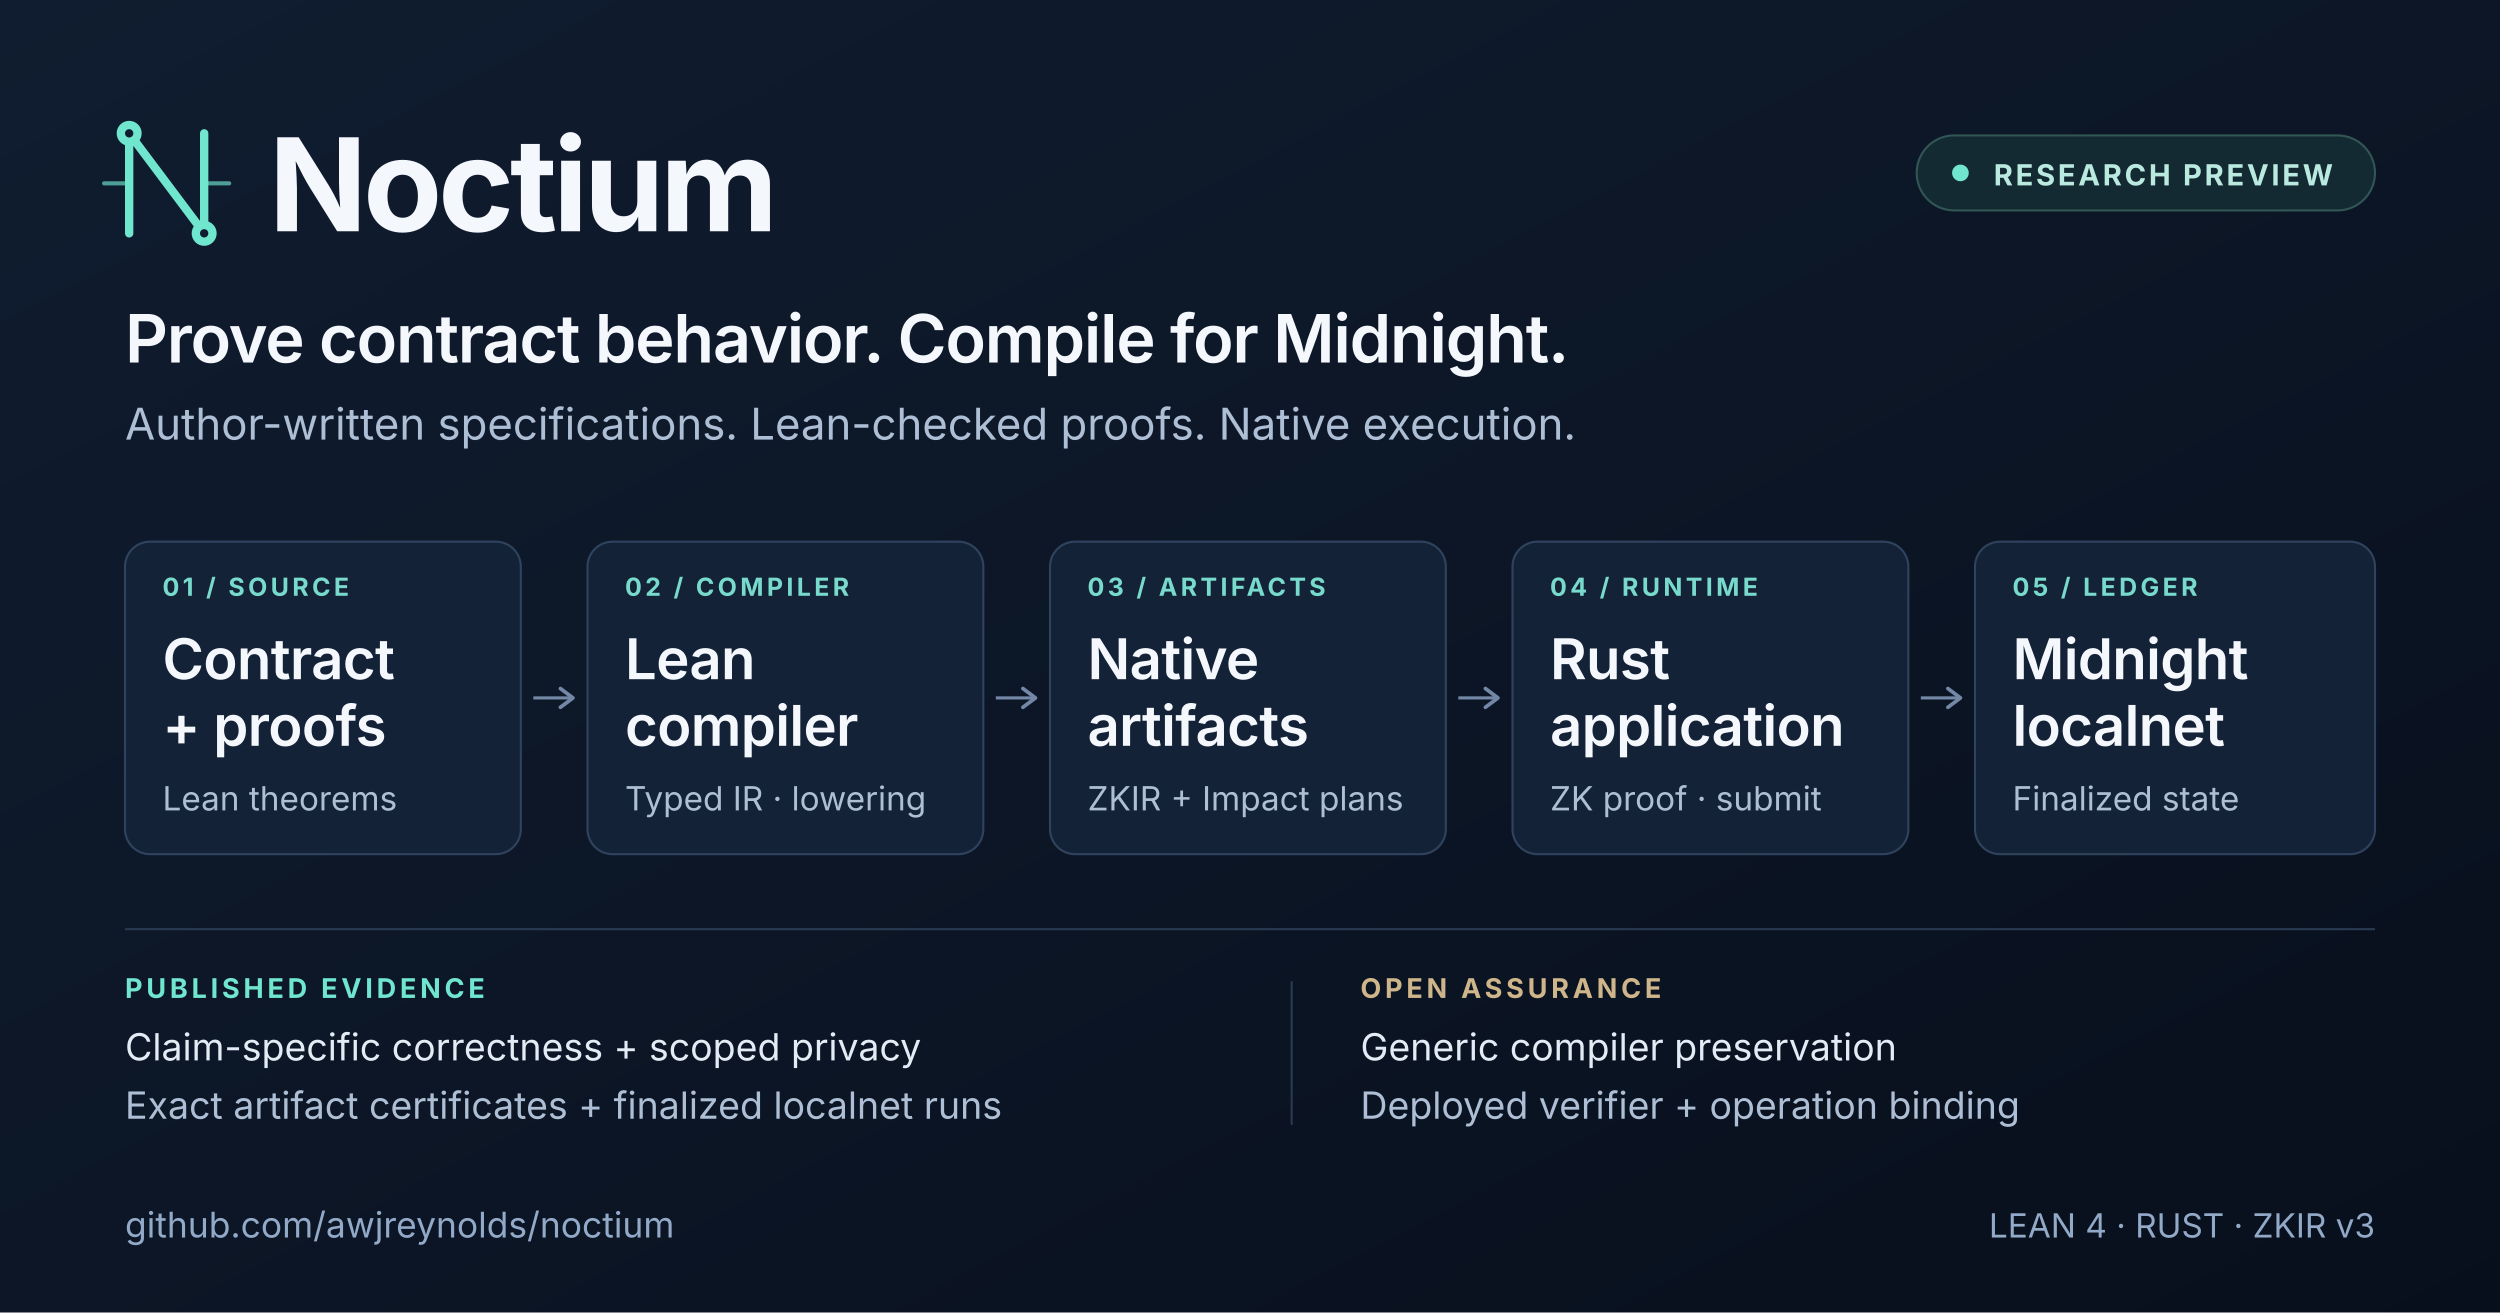
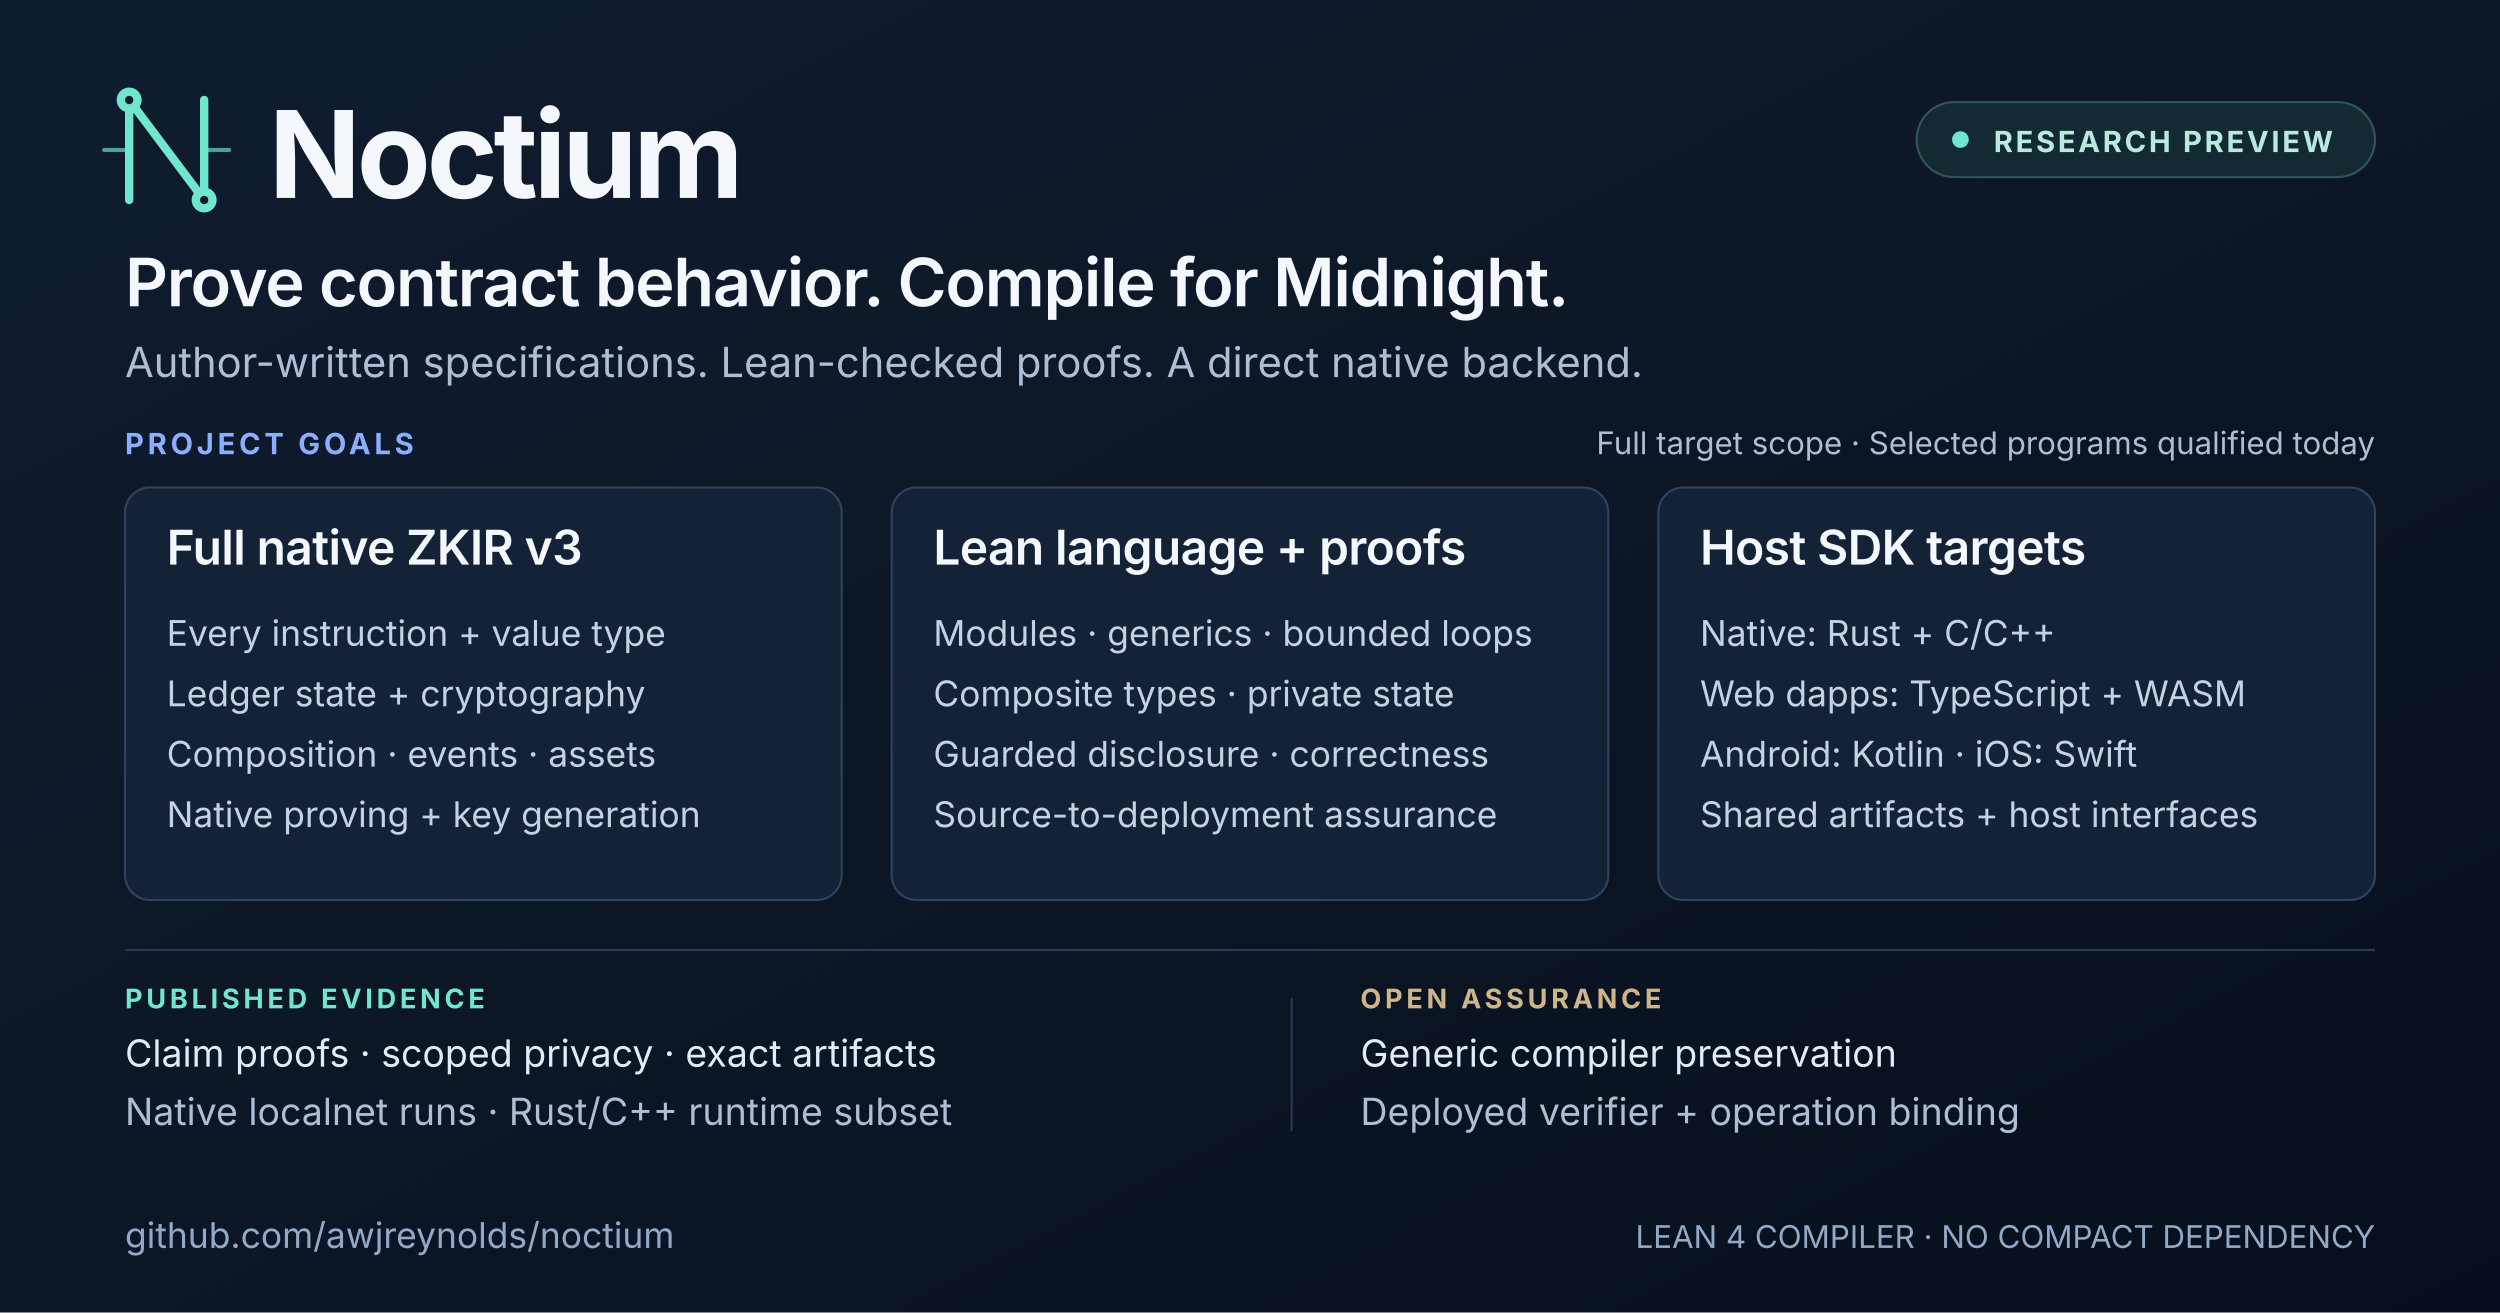
<svg xmlns="http://www.w3.org/2000/svg" width="1200" height="630" viewBox="0 0 1200 630" role="img" aria-labelledby="title description">
  <defs>
    <linearGradient id="background" x1="0" y1="0" x2="1" y2="1">
      <stop offset="0" stop-color="#101D30" />
      <stop offset="1" stop-color="#080F1C" />
    </linearGradient>
    <linearGradient id="accent" x1="0" y1="0" x2="1" y2="0">
      <stop offset="0" stop-color="#70E6CF" />
      <stop offset="1" stop-color="#8BAFFF" />
    </linearGradient>
-     <marker id="arrow" viewBox="0 0 6 8" refX="5" refY="4" markerWidth="6" markerHeight="8" orient="auto-start-reverse">
-       <path d="M1 1 5 4 1 7" fill="none" stroke="#7388A6" stroke-width="1.2" stroke-linecap="round" stroke-linejoin="round" />
-     </marker>
  </defs>
  <rect width="1200" height="630" fill="url(#background)" />
  <path d="M0 2H1200" stroke="url(#accent)" stroke-width="4" />
  <g stroke="#70E6CF" stroke-width="4" fill="none" stroke-linecap="round" stroke-linejoin="round">
-     <path d="M62 112V64L98 112V64" />
-     <path d="M50 88H62M98 88H110" stroke-width="2" opacity="0.65" />
-     <circle cx="62" cy="64" r="4" fill="#101D30" />
-     <circle cx="98" cy="112" r="4" fill="#101D30" />
+     <path d="M62 96V48L98 96V48" />
+     <path d="M50 72H62M98 72H110" stroke-width="2" opacity="0.65" />
+     <circle cx="62" cy="48" r="4" fill="#101D30" />
+     <circle cx="98" cy="96" r="4" fill="#101D30" />
  </g>
  <g font-family="Inter, Arial, Helvetica, sans-serif">
-     <text x="129" y="111" fill="#F4F7FC" font-size="62" font-weight="700" letter-spacing="-2">Noctium</text>
-     <rect x="920" y="65" width="220" height="36" rx="18" fill="#142A32" stroke="#315654" />
-     <circle cx="941" cy="83" r="4" fill="#70E6CF" />
-     <text x="957" y="89" fill="#B9E9DF" font-size="14" font-weight="700" letter-spacing="1.3">RESEARCH PREVIEW</text>
-     <text x="60" y="174" fill="#F4F7FC" font-size="32" font-weight="600" letter-spacing="-0.6">Prove contract behavior. Compile for Midnight.</text>
-     <text x="60" y="211" fill="#AEBFD5" font-size="21">Author-written specifications. Lean-checked proofs. Native execution.</text>
+     <text x="129" y="95" fill="#F4F7FC" font-size="58" font-weight="700" letter-spacing="-2">Noctium</text>
+     <rect x="920" y="49" width="220" height="36" rx="18" fill="#142A32" stroke="#315654" />
+     <circle cx="941" cy="67" r="4" fill="#70E6CF" />
+     <text x="957" y="73" fill="#B9E9DF" font-size="14" font-weight="700" letter-spacing="1.3">RESEARCH PREVIEW</text>
+     <text x="60" y="147" fill="#F4F7FC" font-size="32" font-weight="600" letter-spacing="-0.6">Prove contract behavior. Compile for Midnight.</text>
+     <text x="60" y="181" fill="#AEBFD5" font-size="20">Author-written specifications. Lean-checked proofs. A direct native backend.</text>
+     <text x="60" y="218" fill="#8BAFFF" font-size="14" font-weight="700" letter-spacing="1.8">PROJECT GOALS</text>
+     <text x="1140" y="218" fill="#AEBFD5" font-size="15" text-anchor="end">Full target scope · Selected programs qualified today</text>
    <g fill="#132236" stroke="#30435E">
-       <rect x="60" y="260" width="190" height="150" rx="12" />
-       <rect x="282" y="260" width="190" height="150" rx="12" />
-       <rect x="504" y="260" width="190" height="150" rx="12" />
-       <rect x="726" y="260" width="190" height="150" rx="12" />
-       <rect x="948" y="260" width="192" height="150" rx="12" />
+       <rect x="60" y="234" width="344" height="198" rx="12" />
+       <rect x="428" y="234" width="344" height="198" rx="12" />
+       <rect x="796" y="234" width="344" height="198" rx="12" />
    </g>
-     <g fill="none" stroke="#7388A6" stroke-width="1.5" marker-end="url(#arrow)">
-       <path d="M256 335H275" />
-       <path d="M478 335H497" />
-       <path d="M700 335H719" />
-       <path d="M922 335H941" />
+     <g fill="#F4F7FC" font-size="23" font-weight="600" letter-spacing="-0.3">
+       <text x="80" y="271">Full native ZKIR v3</text>
+       <text x="448" y="271">Lean language + proofs</text>
+       <text x="816" y="271">Host SDK targets</text>
    </g>
-     <g fill="#78DACD" font-size="12" font-weight="700" letter-spacing="1.6">
-       <text x="78" y="286">01 / SOURCE</text>
-       <text x="300" y="286">02 / COMPILER</text>
-       <text x="522" y="286">03 / ARTIFACTS</text>
-       <text x="744" y="286">04 / RUNTIME</text>
-       <text x="966" y="286">05 / LEDGER</text>
+     <g fill="#C5D2E4" font-size="17">
+       <text x="80" y="310">Every instruction + value type</text>
+       <text x="80" y="339">Ledger state + cryptography</text>
+       <text x="80" y="368">Composition · events · assets</text>
+       <text x="80" y="397">Native proving + key generation</text>
+       <text x="448" y="310">Modules · generics · bounded loops</text>
+       <text x="448" y="339">Composite types · private state</text>
+       <text x="448" y="368">Guarded disclosure · correctness</text>
+       <text x="448" y="397">Source-to-deployment assurance</text>
+       <text x="816" y="310">Native: Rust + C/C++</text>
+       <text x="816" y="339">Web dapps: TypeScript + WASM</text>
+       <text x="816" y="368">Android: Kotlin · iOS: Swift</text>
+       <text x="816" y="397">Shared artifacts + host interfaces</text>
    </g>
-     <g fill="#F4F7FC" font-size="27" font-weight="600" letter-spacing="-0.3">
-       <text x="78" y="326">Contract</text>
-       <text x="78" y="358">+ proofs</text>
-       <text x="300" y="326">Lean</text>
-       <text x="300" y="358">compiler</text>
-       <text x="522" y="326">Native</text>
-       <text x="522" y="358">artifacts</text>
-       <text x="744" y="326">Rust</text>
-       <text x="744" y="358">application</text>
-       <text x="966" y="326">Midnight</text>
-       <text x="966" y="358">localnet</text>
-     </g>
-     <g fill="#AEBFD5" font-size="16">
-       <text x="78" y="389">Lean theorems</text>
-       <text x="300" y="389">Typed IR · lowering</text>
-       <text x="522" y="389">ZKIR + Impact plans</text>
-       <text x="744" y="389">ZK proof · submit</text>
-       <text x="966" y="389">Finalized state</text>
-     </g>
-     <path d="M60 446H1140" stroke="#293A52" />
-     <text x="60" y="479" fill="#70E6CF" font-size="13" font-weight="700" letter-spacing="1.8">PUBLISHED EVIDENCE</text>
-     <text x="60" y="509" fill="#E3EBF5" font-size="18">Claim-specific correctness + scoped privacy</text>
-     <text x="60" y="537" fill="#AEBFD5" font-size="18">Exact artifact certificates + finalized localnet runs</text>
-     <path d="M620 471V540" stroke="#293A52" />
-     <text x="653" y="479" fill="#CFB58A" font-size="13" font-weight="700" letter-spacing="1.8">OPEN ASSURANCE</text>
-     <text x="653" y="509" fill="#E3EBF5" font-size="18">Generic compiler preservation</text>
-     <text x="653" y="537" fill="#AEBFD5" font-size="18">Deployed verifier + operation binding</text>
-     <text x="60" y="594" fill="#92A9C7" font-size="17">github.com/awjreynolds/noctium</text>
-     <text x="1140" y="594" fill="#92A9C7" font-size="16" text-anchor="end">LEAN 4 · RUST · ZKIR v3</text>
+     <path d="M60 456H1140" stroke="#293A52" />
+     <text x="60" y="484" fill="#70E6CF" font-size="13" font-weight="700" letter-spacing="1.8">PUBLISHED EVIDENCE</text>
+     <text x="60" y="512" fill="#E3EBF5" font-size="18">Claim proofs · scoped privacy · exact artifacts</text>
+     <text x="60" y="540" fill="#AEBFD5" font-size="18">Native localnet runs · Rust/C++ runtime subset</text>
+     <path d="M620 479V543" stroke="#293A52" />
+     <text x="653" y="484" fill="#CFB58A" font-size="13" font-weight="700" letter-spacing="1.8">OPEN ASSURANCE</text>
+     <text x="653" y="512" fill="#E3EBF5" font-size="18">Generic compiler preservation</text>
+     <text x="653" y="540" fill="#AEBFD5" font-size="18">Deployed verifier + operation binding</text>
+     <text x="60" y="599" fill="#92A9C7" font-size="17">github.com/awjreynolds/noctium</text>
+     <text x="1140" y="599" fill="#92A9C7" font-size="15" text-anchor="end">LEAN 4 COMPILER · NO COMPACT DEPENDENCY</text>
  </g>
</svg>
